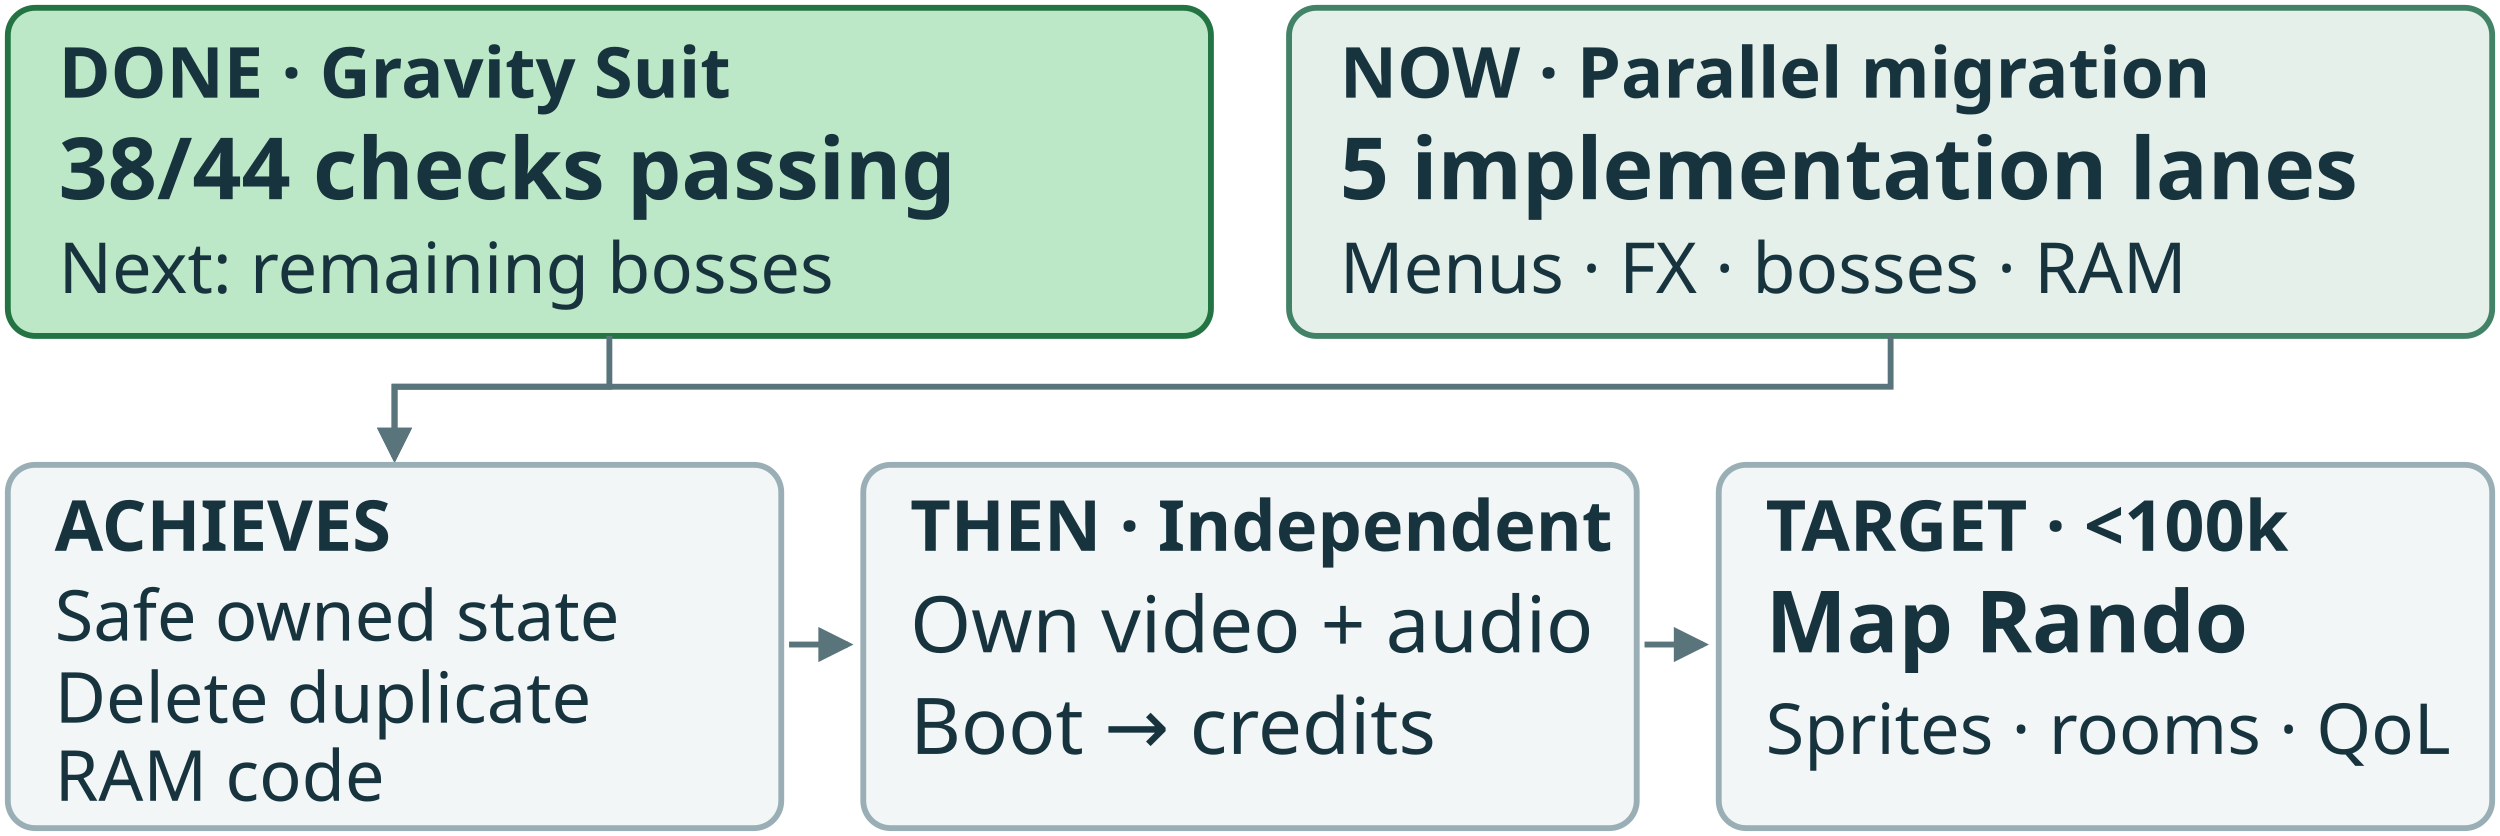
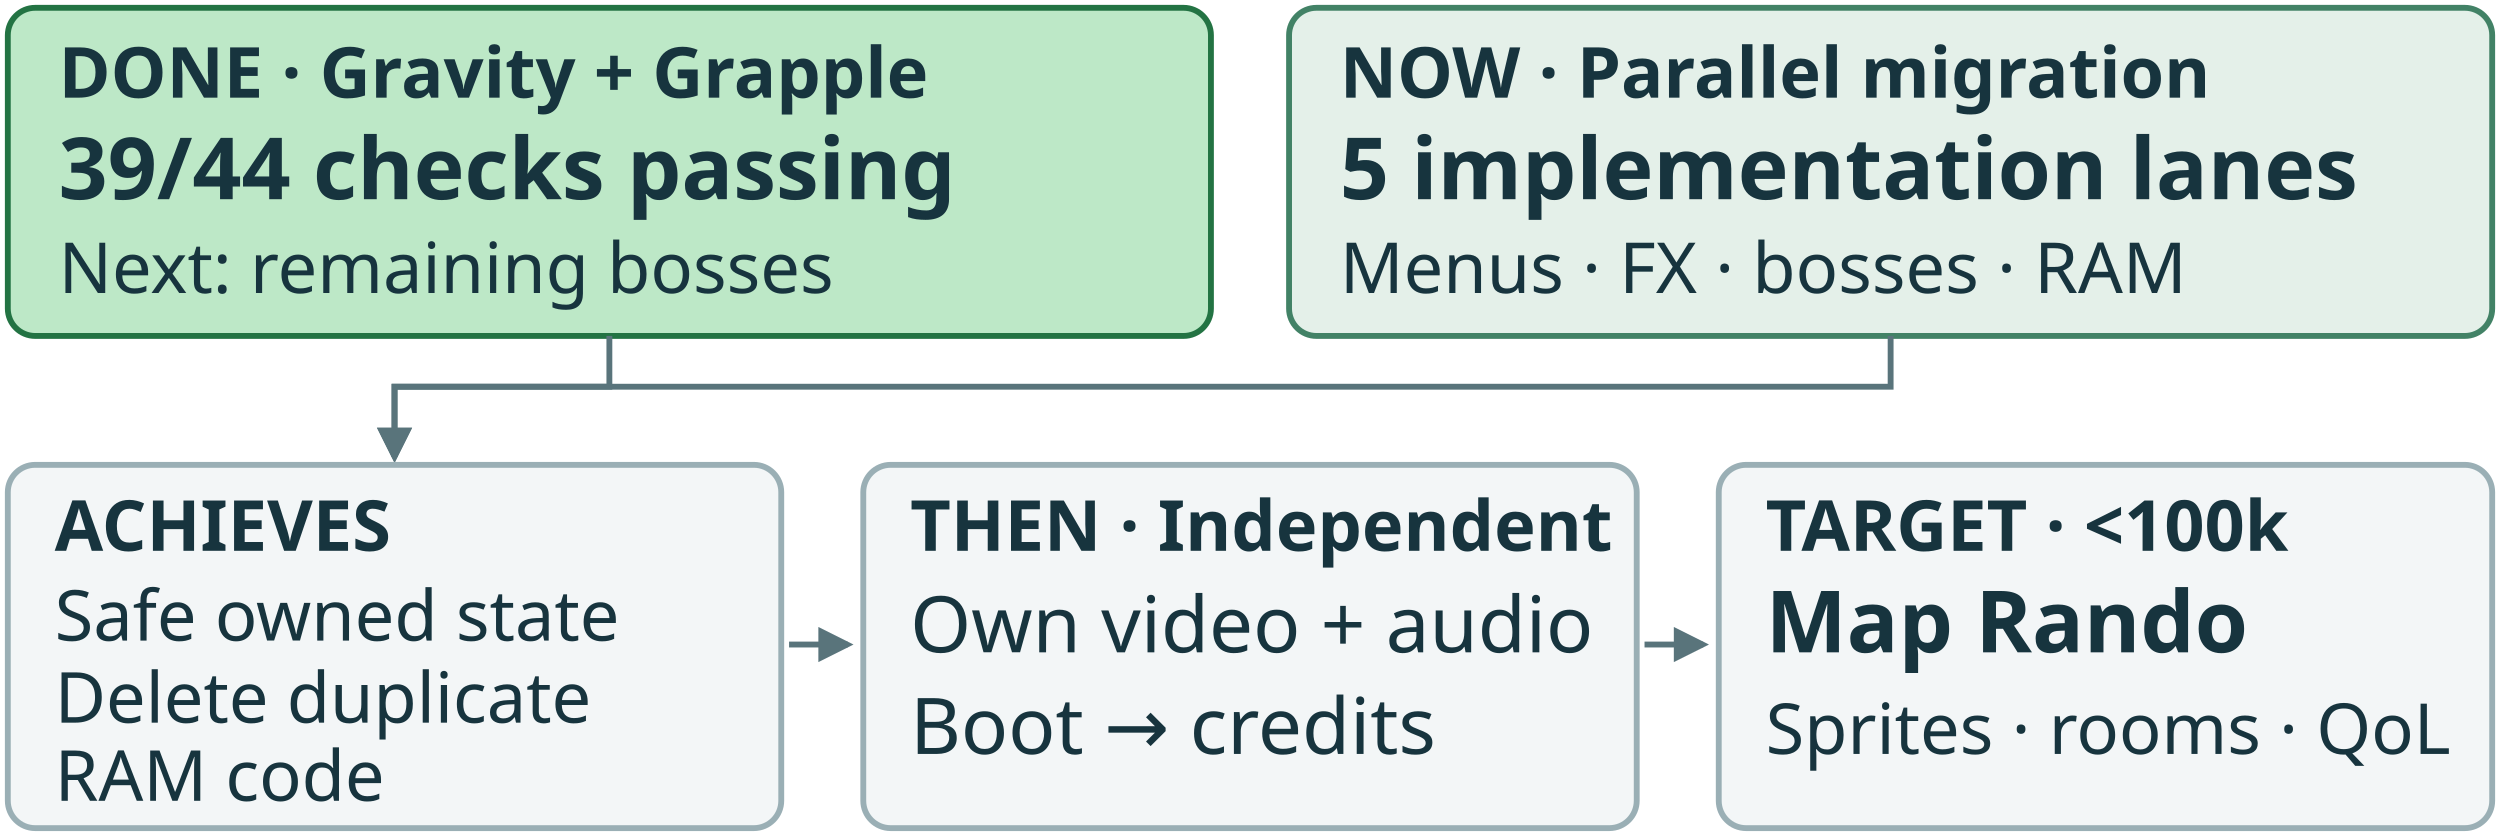
<svg xmlns="http://www.w3.org/2000/svg" width="640" height="214" viewBox="0 0 640 214" role="img" aria-labelledby="title description">
  <defs>
    <marker id="arrow" markerWidth="6" markerHeight="6" refX="5" refY="3" orient="auto">
      <path d="M0 0L6 3L0 6" fill="#59747b" />
    </marker>
  </defs>
  <style>text{font-family:system-ui,Segoe UI,sans-serif;fill:#17343e} .tag{font-size:18px;font-weight:650}.name{font-size:22px;font-weight:650}.note{font-size:20px}.small{font-size:18px}.now{fill:#e4f0e9;stroke:#428266}.done{fill:#bde8c7;stroke:#237343}.later{fill:#f3f6f7;stroke:#9aafb5}rect{stroke-width:1.5}path.link{fill:none;stroke:#59747b;stroke-width:1.5;marker-end:url(#arrow)}</style>
  <g aria-label="Done: checked word access and qualified pickups; next: remaining bosses">
    <rect class="done" x="2" y="2" width="308" height="84" rx="7" />
-     <text x="15" y="25" class="tag">DONE · Gravity Suit</text>
-     <text x="15" y="51" class="name">38/44 checks passing</text>
+     <text x="15" y="25" class="tag">DONE · Gravity + Grapple</text>
+     <text x="15" y="51" class="name">39/44 checks passing</text>
    <text x="15" y="75" class="small">Next: remaining bosses</text>
  </g>
  <g aria-label="Now: coverage, three bank refactors and checked RAM access">
    <rect class="now" x="330" y="2" width="308" height="84" rx="7" />
    <text x="343" y="25" class="tag">NOW · Parallel migration</text>
    <text x="343" y="51" class="name">5 implementation lanes</text>
    <text x="343" y="75" class="small">Menus · FX · bosses · RAM</text>
  </g>
  <path class="link" d="M156 86V99H101V117" />
  <path class="link" d="M484 86V99H101V117" />
  <g aria-label="Achieves: safe owned state with duplicate RAM code deleted">
    <rect class="later" x="2" y="119" width="198" height="93" rx="7" />
    <text x="14" y="141" class="tag">ACHIEVES</text>
    <text x="14" y="164" class="small">Safe owned state</text>
    <text x="14" y="185" class="small">Delete duplicate</text>
    <text x="14" y="205" class="small">RAM code</text>
  </g>
  <path class="link" d="M202 165H217" />
  <g aria-label="Then: independent engine">
    <rect class="later" x="221" y="119" width="198" height="93" rx="7" />
    <text x="233" y="141" class="tag">THEN · Independent</text>
    <text x="233" y="167" class="note">Own video + audio</text>
    <text x="233" y="193" class="note">Boot → credits</text>
  </g>
  <path class="link" d="M421 165H436" />
  <g aria-label="Target: Map Rando engine">
    <rect class="later" x="440" y="119" width="198" height="93" rx="7" />
    <text x="452" y="141" class="tag">TARGET · &lt;100k</text>
    <text x="452" y="167" class="name">Map Rando</text>
    <text x="452" y="193" class="small">Sprites · rooms · QoL</text>
  </g>
</svg>
